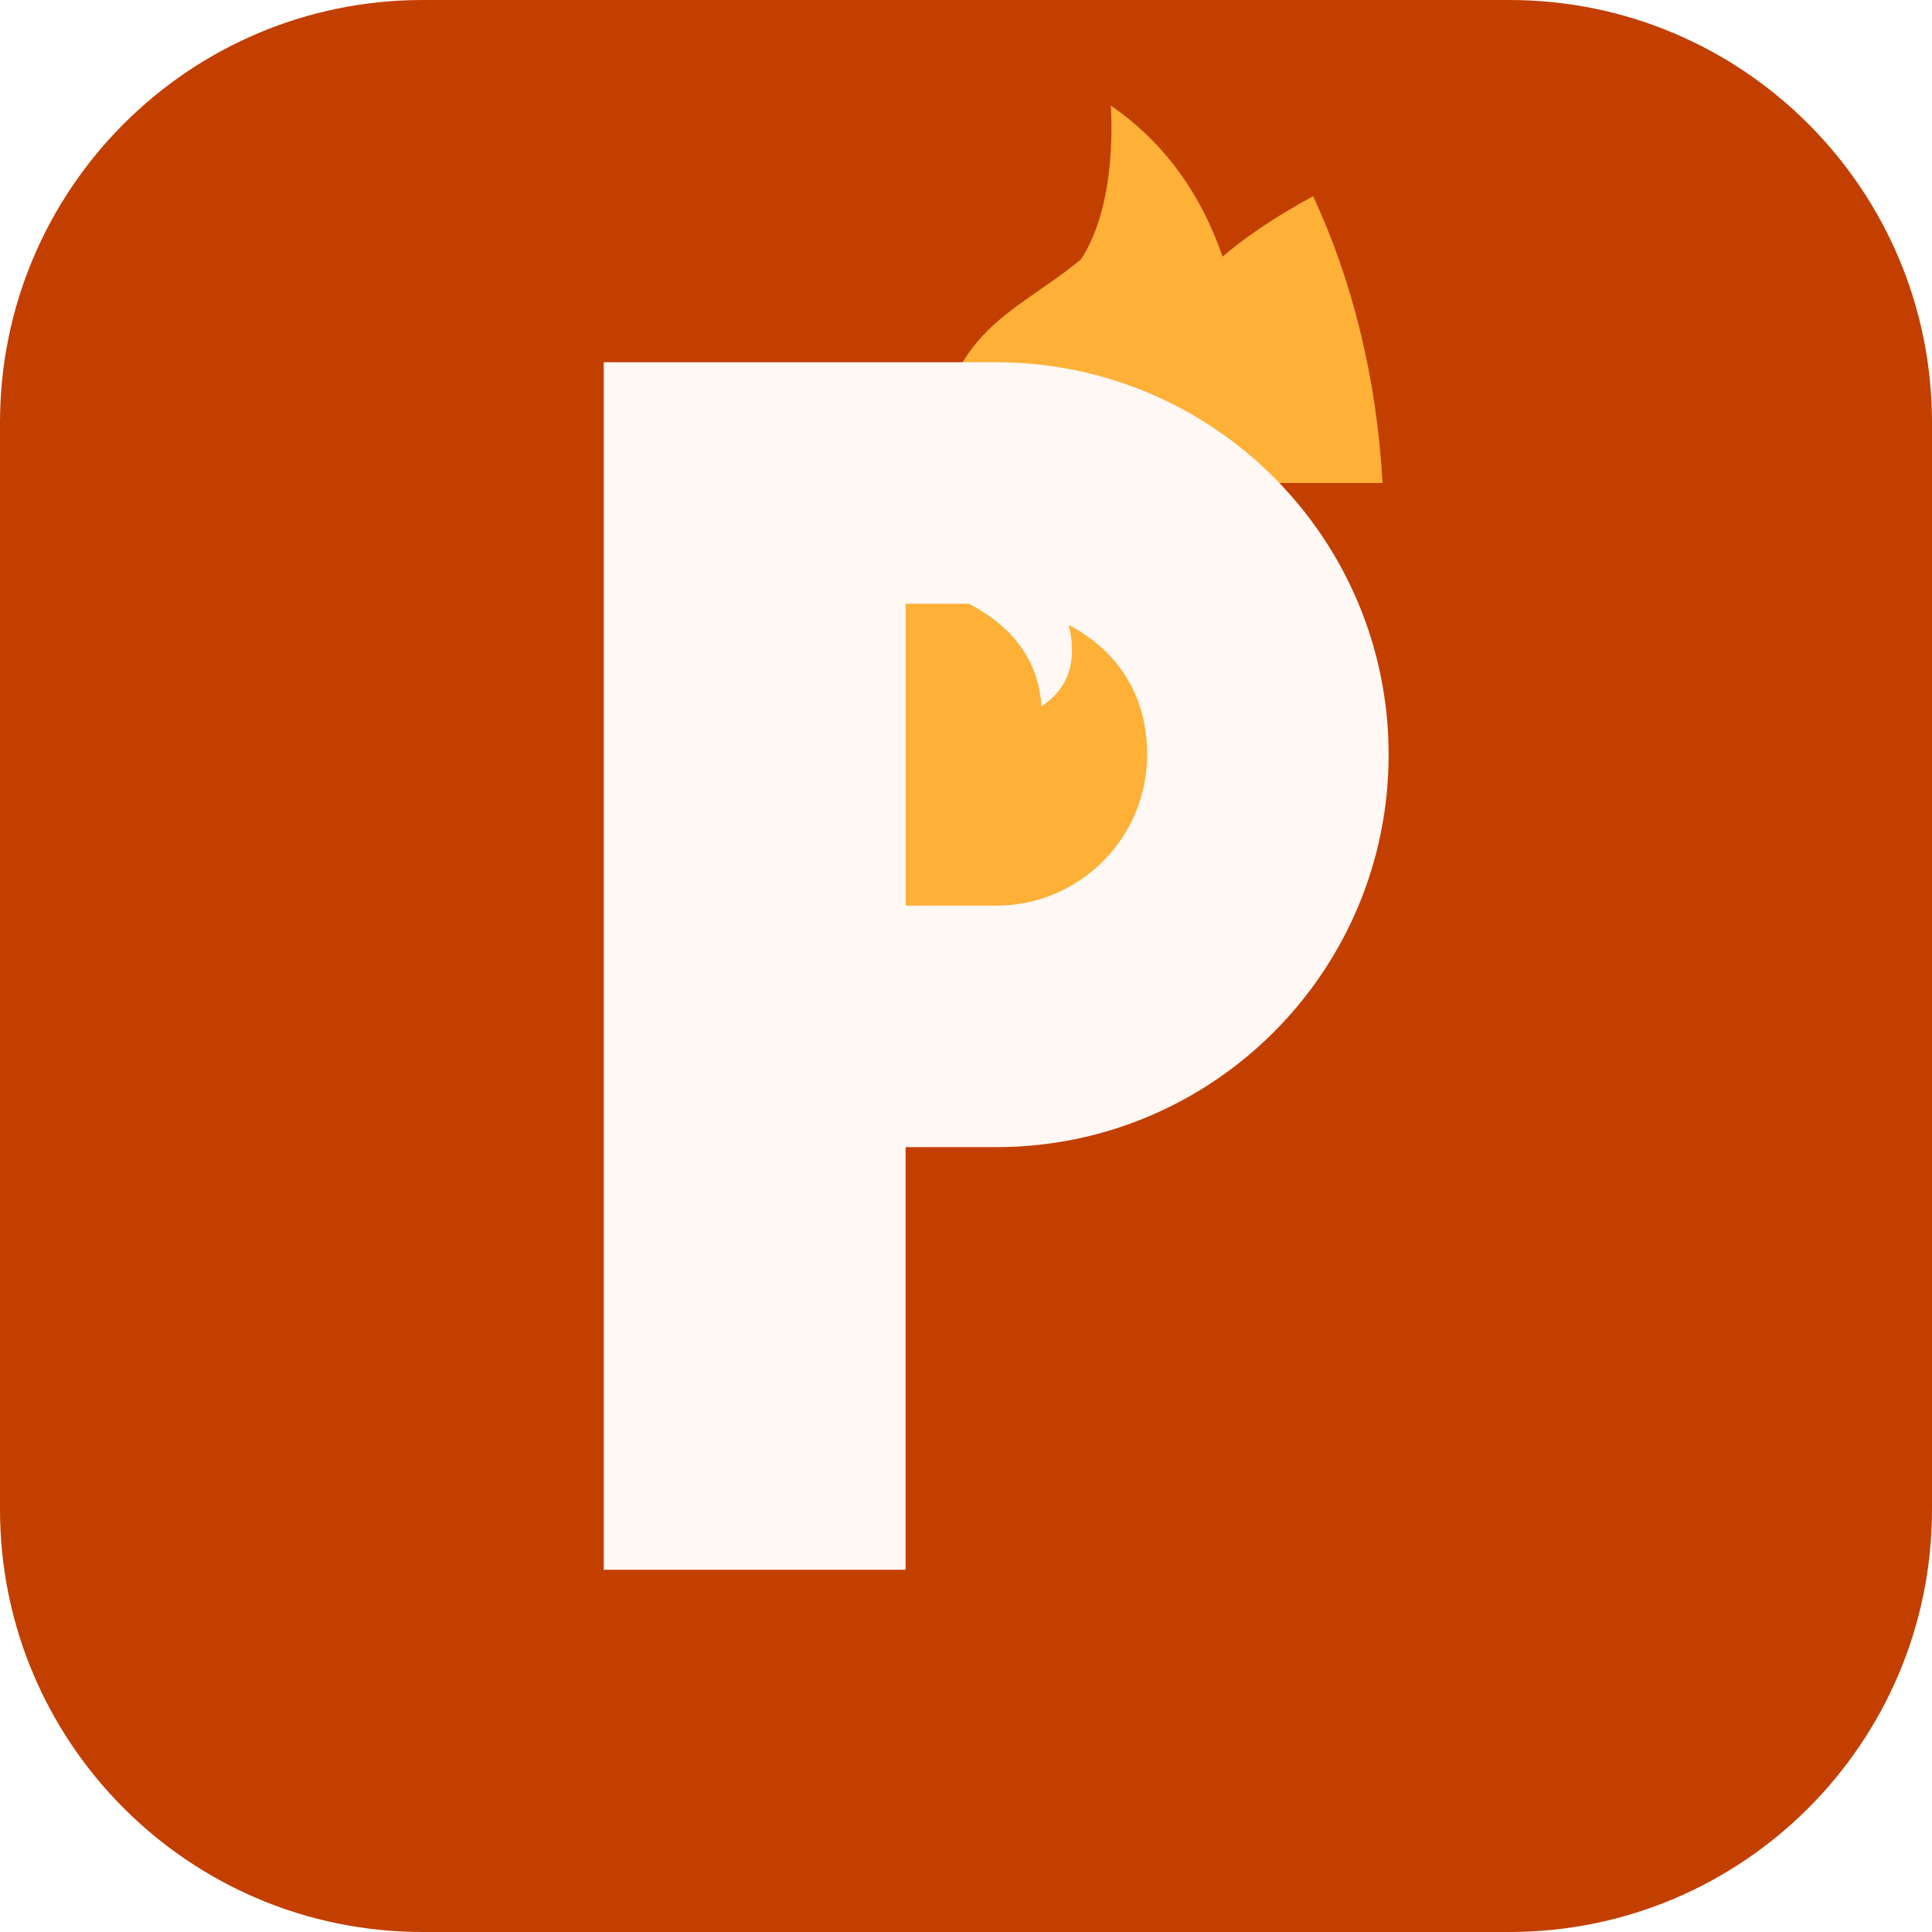
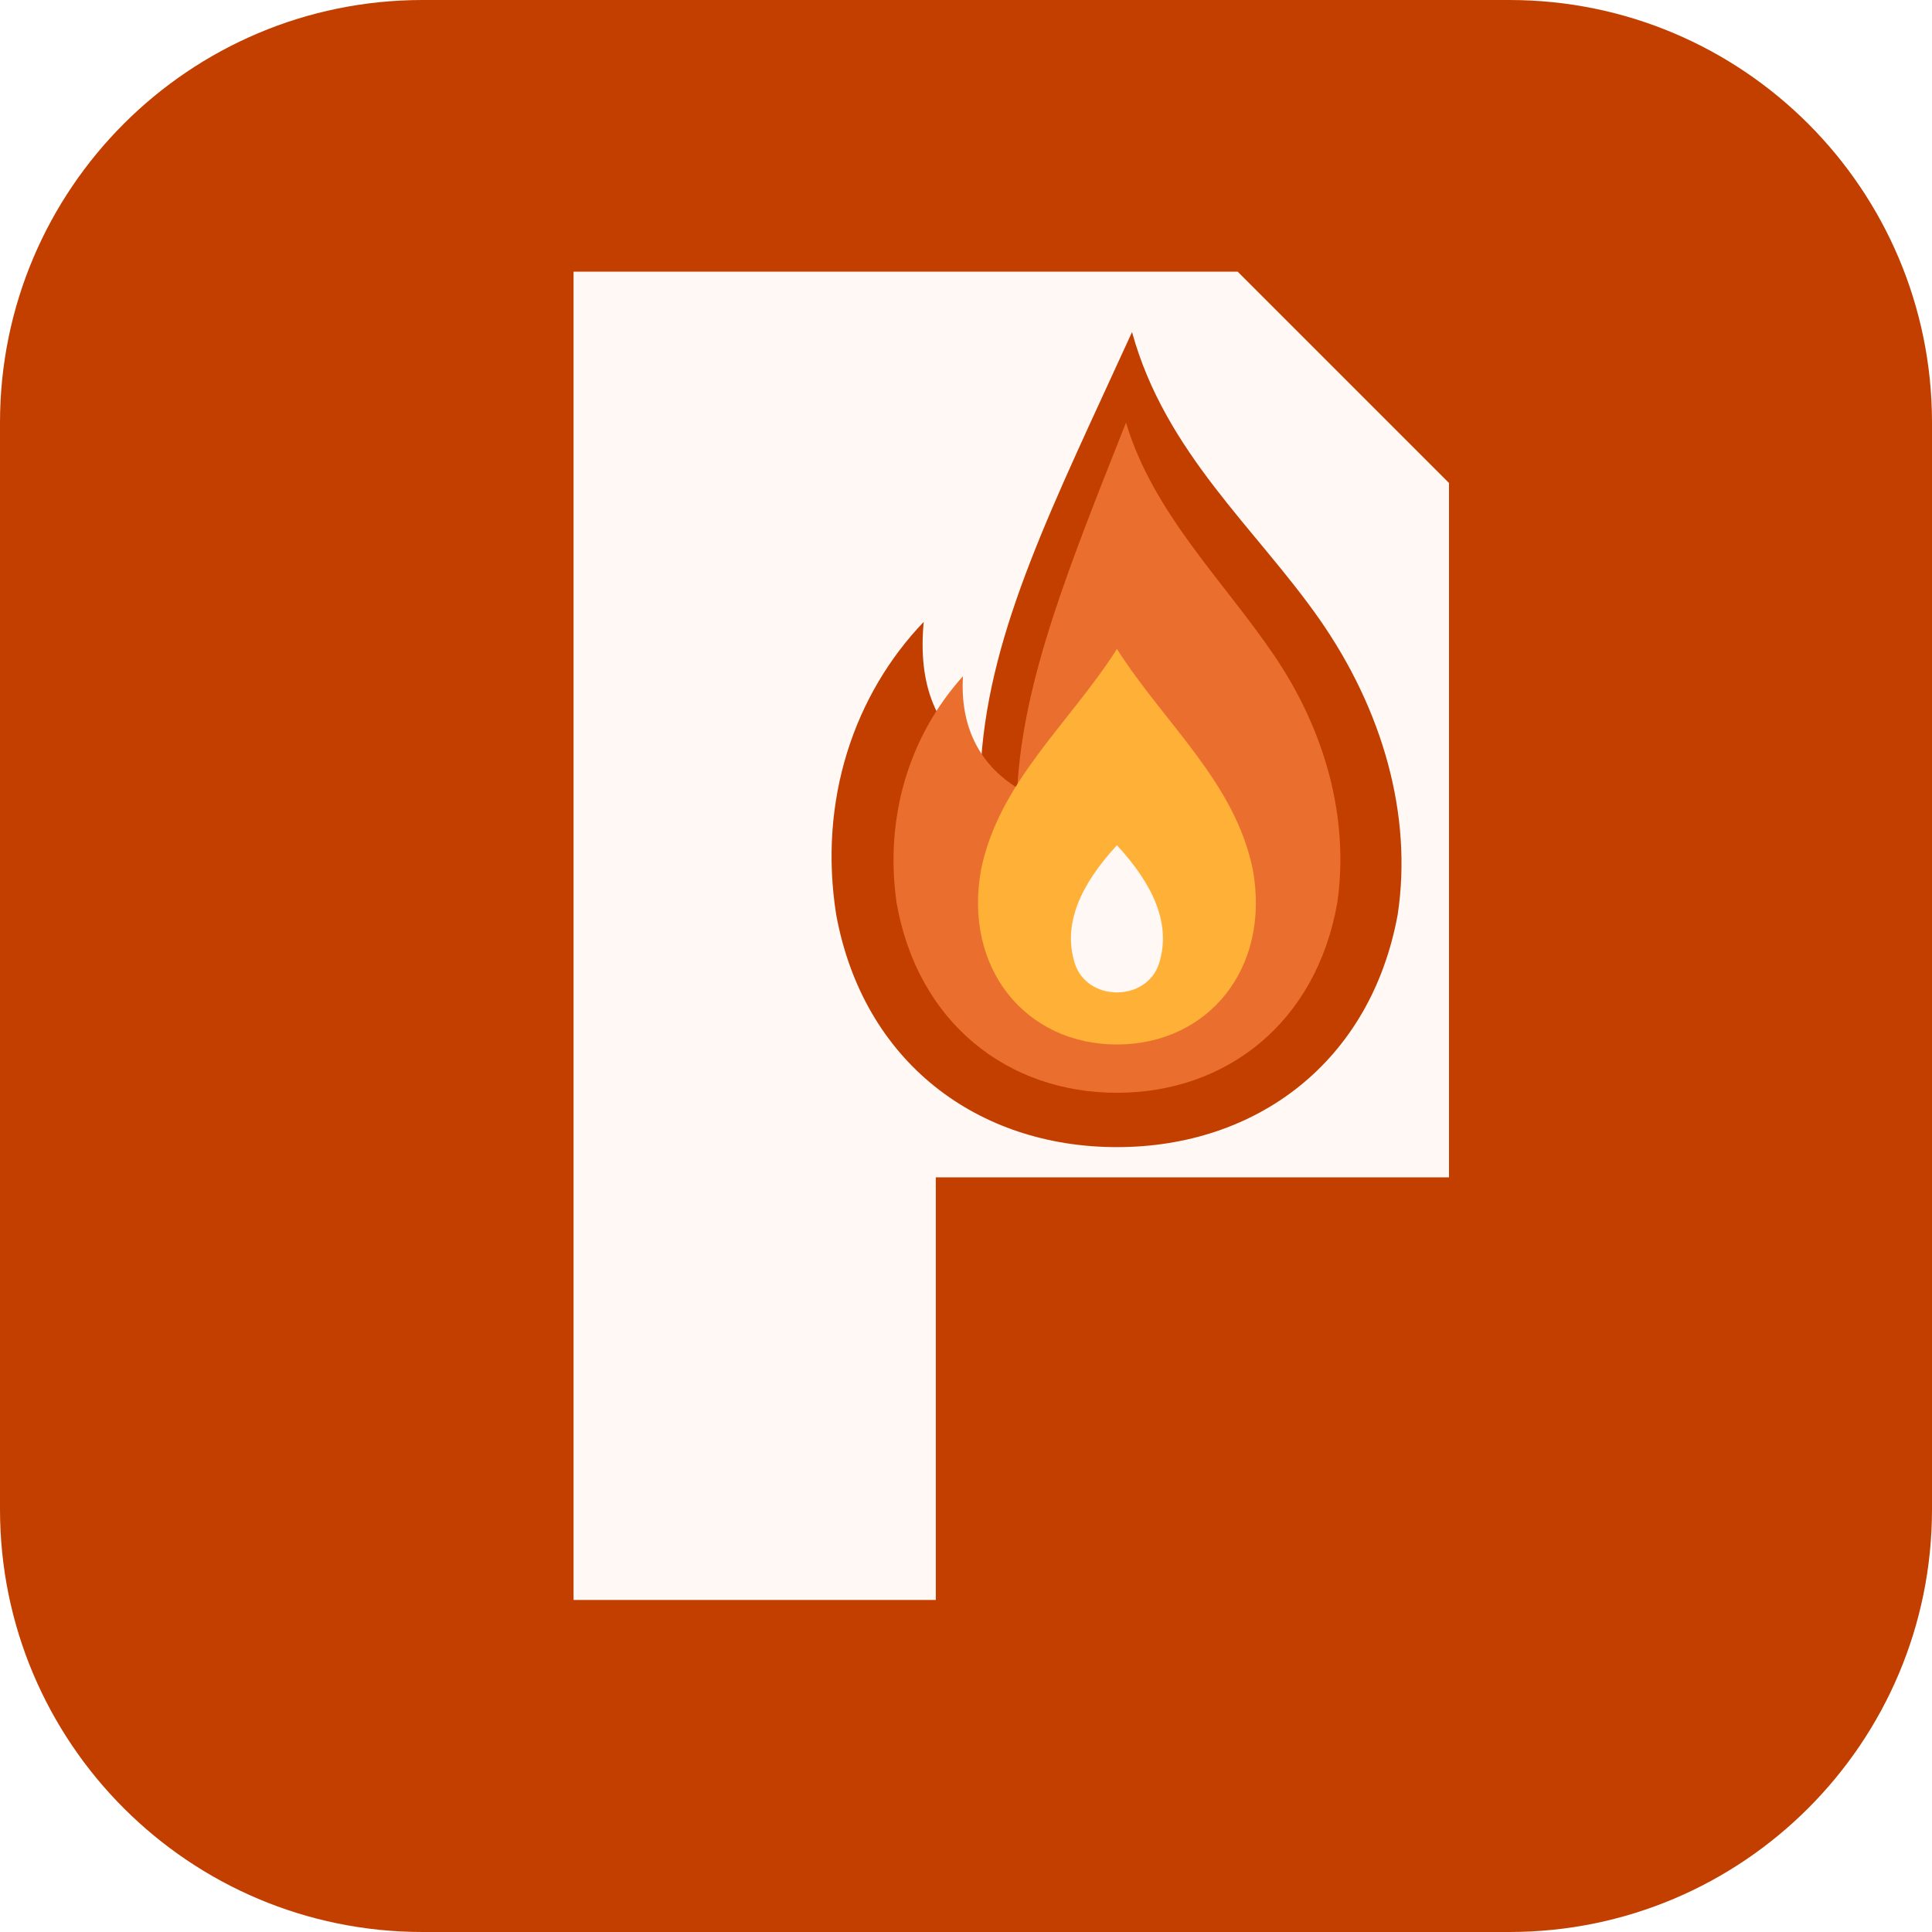
<svg xmlns="http://www.w3.org/2000/svg" viewBox="0 0 64 64">
  <rect width="64" height="64" rx="14" fill="#c33f00" />
-   <path fill="#ffb037" d="M31 16C31 11 33.5 10.5 35.8 8.6C36.6 7.4 36.9 5.5 36.8 3.5C38.4 4.6 39.7 6.2 40.5 8.5C41.2 7.9 42.2 7.2 43.5 6.5C44.8 9.3 45.6 12.5 45.8 16Z" />
-   <path fill="#fff8f4" d="M20 12h13c7.18 0 13 5.82 13 13s-5.82 13-13 13h-3v14H20V12Z" />
-   <path fill="#ffb037" d="M30 20V30H33C35.76 30 38 27.76 38 25C38 23.1 37.1 21.6 35.4 20.7C35.7 21.9 35.4 22.8 34.5 23.4C34.4 21.9 33.6 20.8 32.1 20Z" />
+   <path fill="#fff8f4" d="M19 9H41L48 16V39H31V53H19Z" />
+   <path fill="#c33f00" d="M37.5 11C38.6 15 41.6 17.5 43.7 20.5C45.8 23.5 46.8 27 46.3 30.3C45.4 35.2 41.6 38 37 38C32.4 38 28.6 35.2 27.7 30.3C27.1 26.5 28.3 23 30.6 20.6C30.4 22.7 31 24.2 32.5 25.2C32.8 20.8 34.9 16.7 37.5 11Z" />
+   <path fill="#ea6f2f" d="M37.3 14C38.2 17 40.5 19.2 42.2 21.7C43.9 24.2 44.7 27.1 44.3 29.9C43.6 33.9 40.6 36.2 37 36.2C33.4 36.2 30.4 33.9 29.7 29.9C29.3 27.1 30.1 24.4 31.9 22.4C31.8 24 32.4 25.3 33.7 26.1C33.9 22.5 35.4 18.8 37.3 14Z" />
+   <path fill="#ffb037" d="M37 21.5C38.6 24 40.9 25.9 41.5 28.8C42.1 32.1 40 34.6 37 34.6C34 34.6 31.9 32.1 32.5 28.8C33.1 25.9 35.4 24 37 21.5Z" />
+   <path fill="#fff8f4" d="M37 28C38.2 29.3 38.8 30.6 38.4 31.9C38 33.2 36 33.2 35.6 31.9C35.2 30.6 35.8 29.3 37 28Z" />
</svg>
